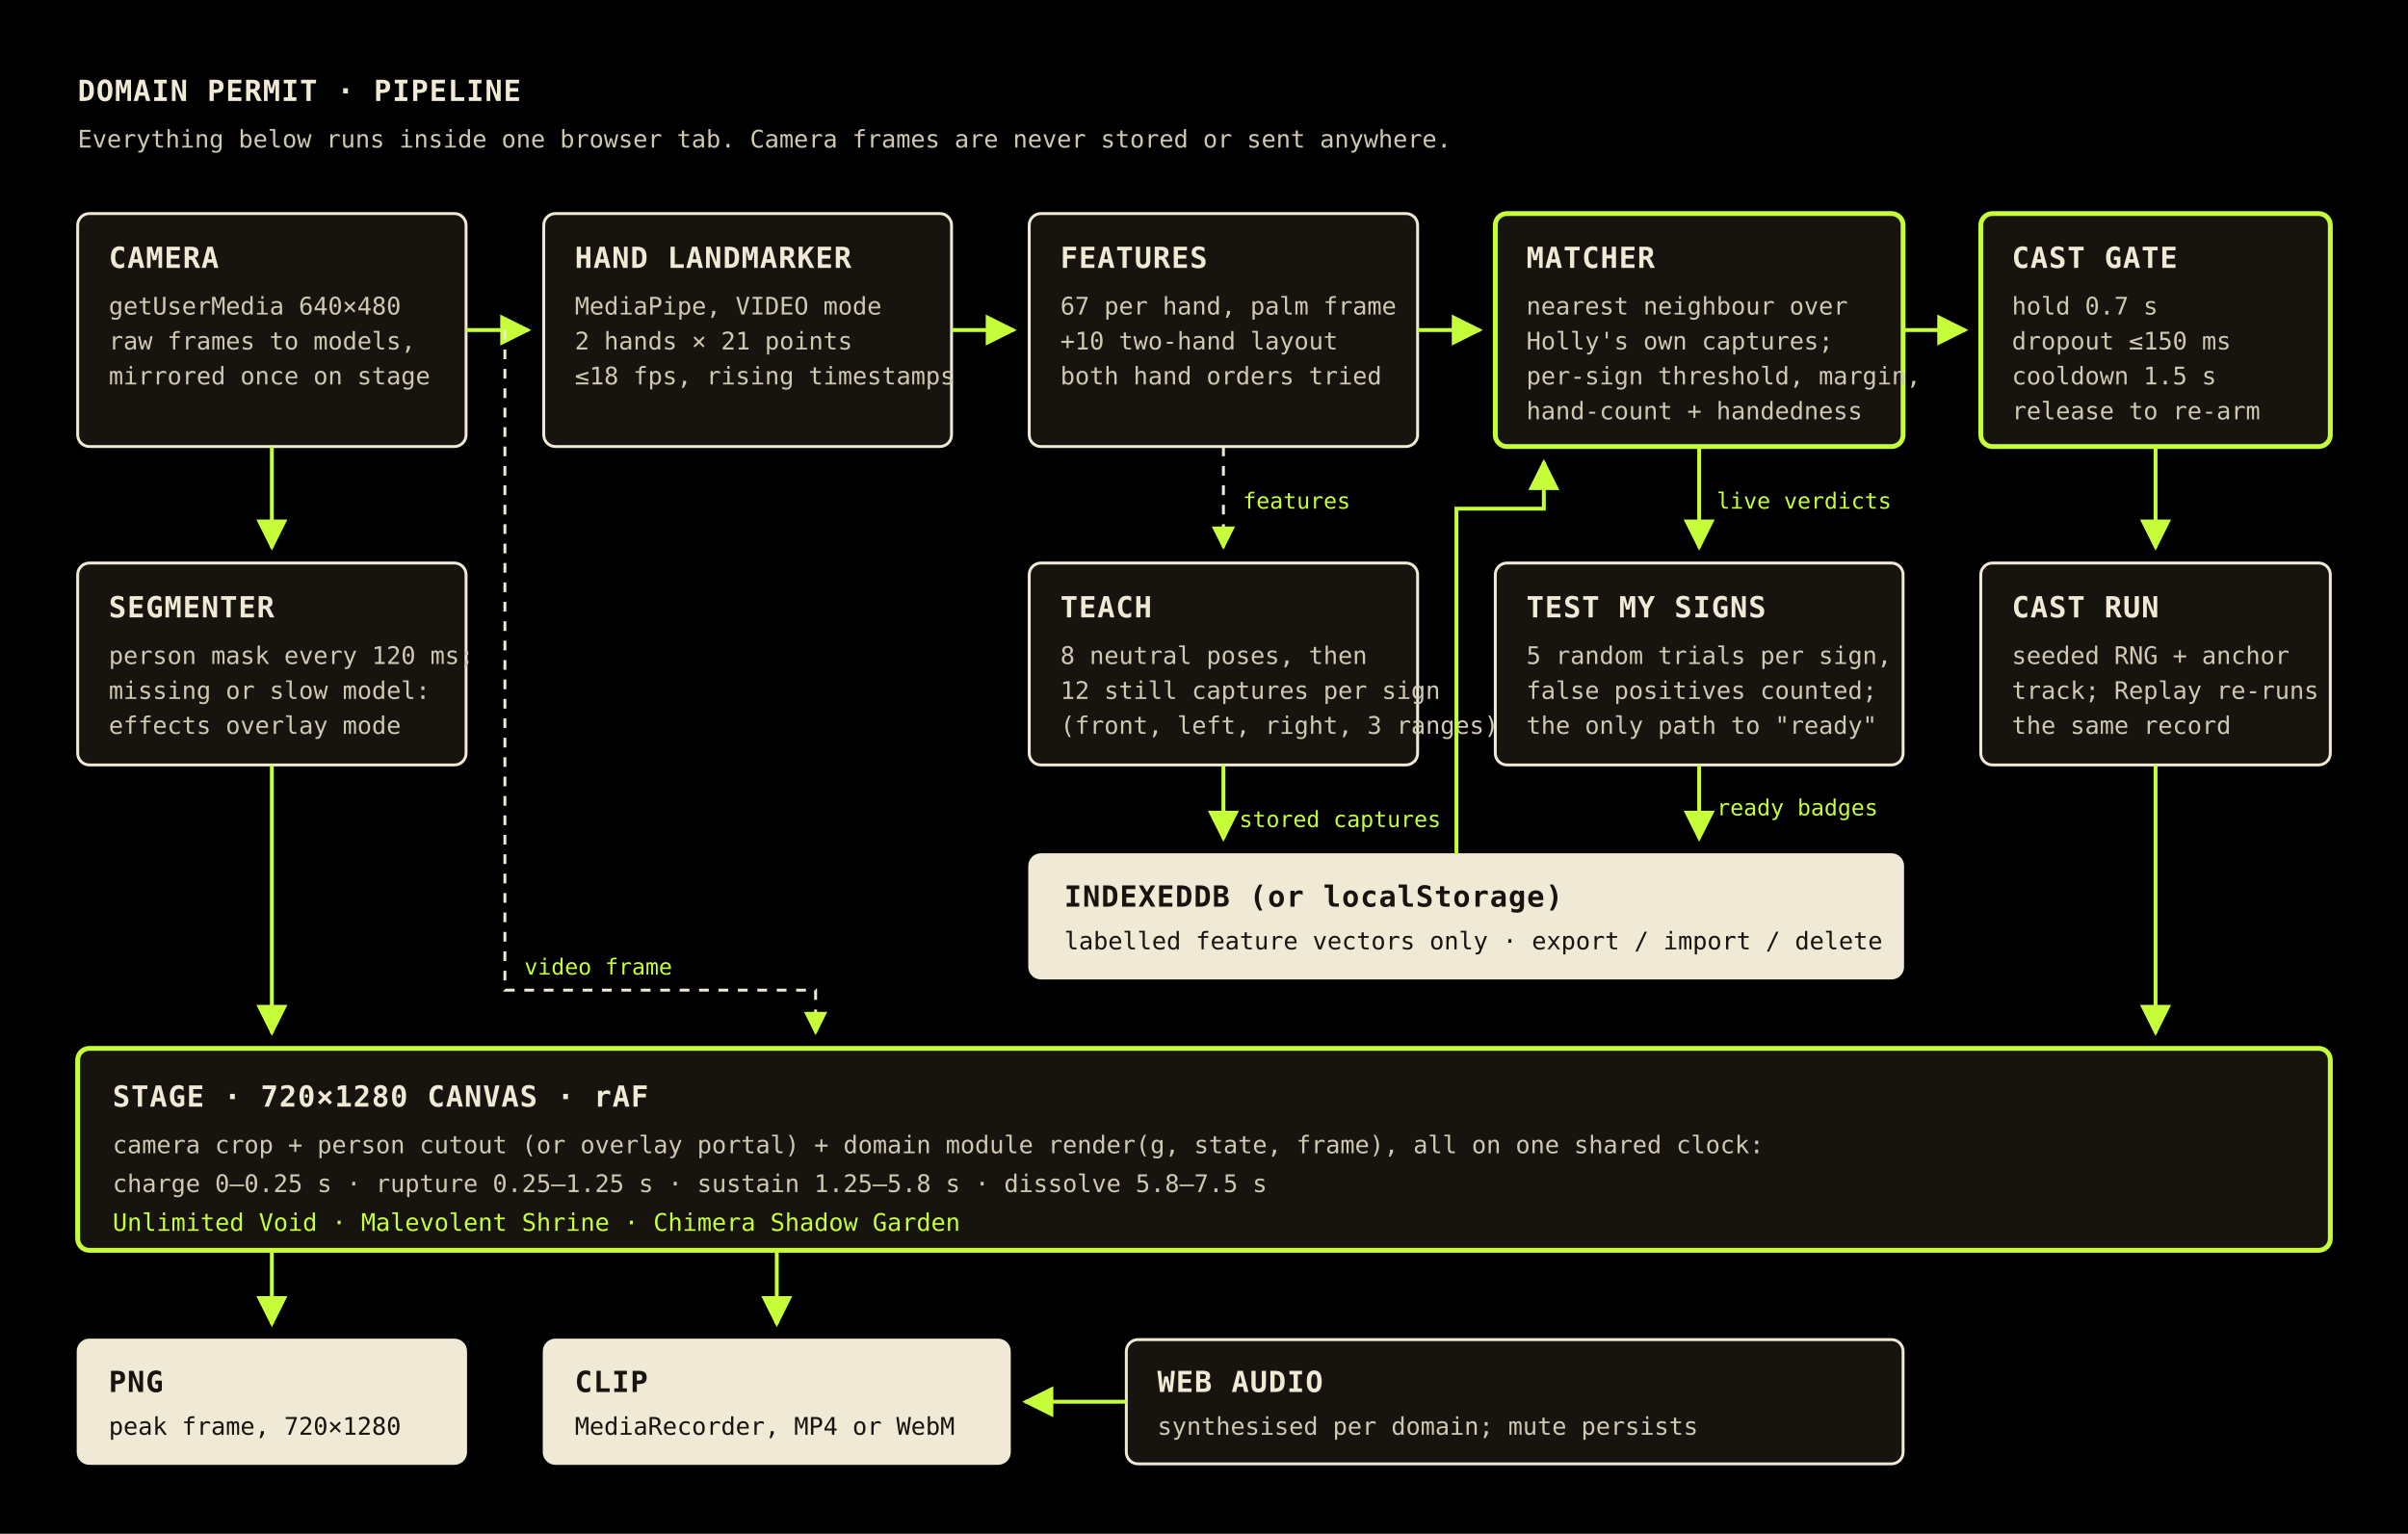
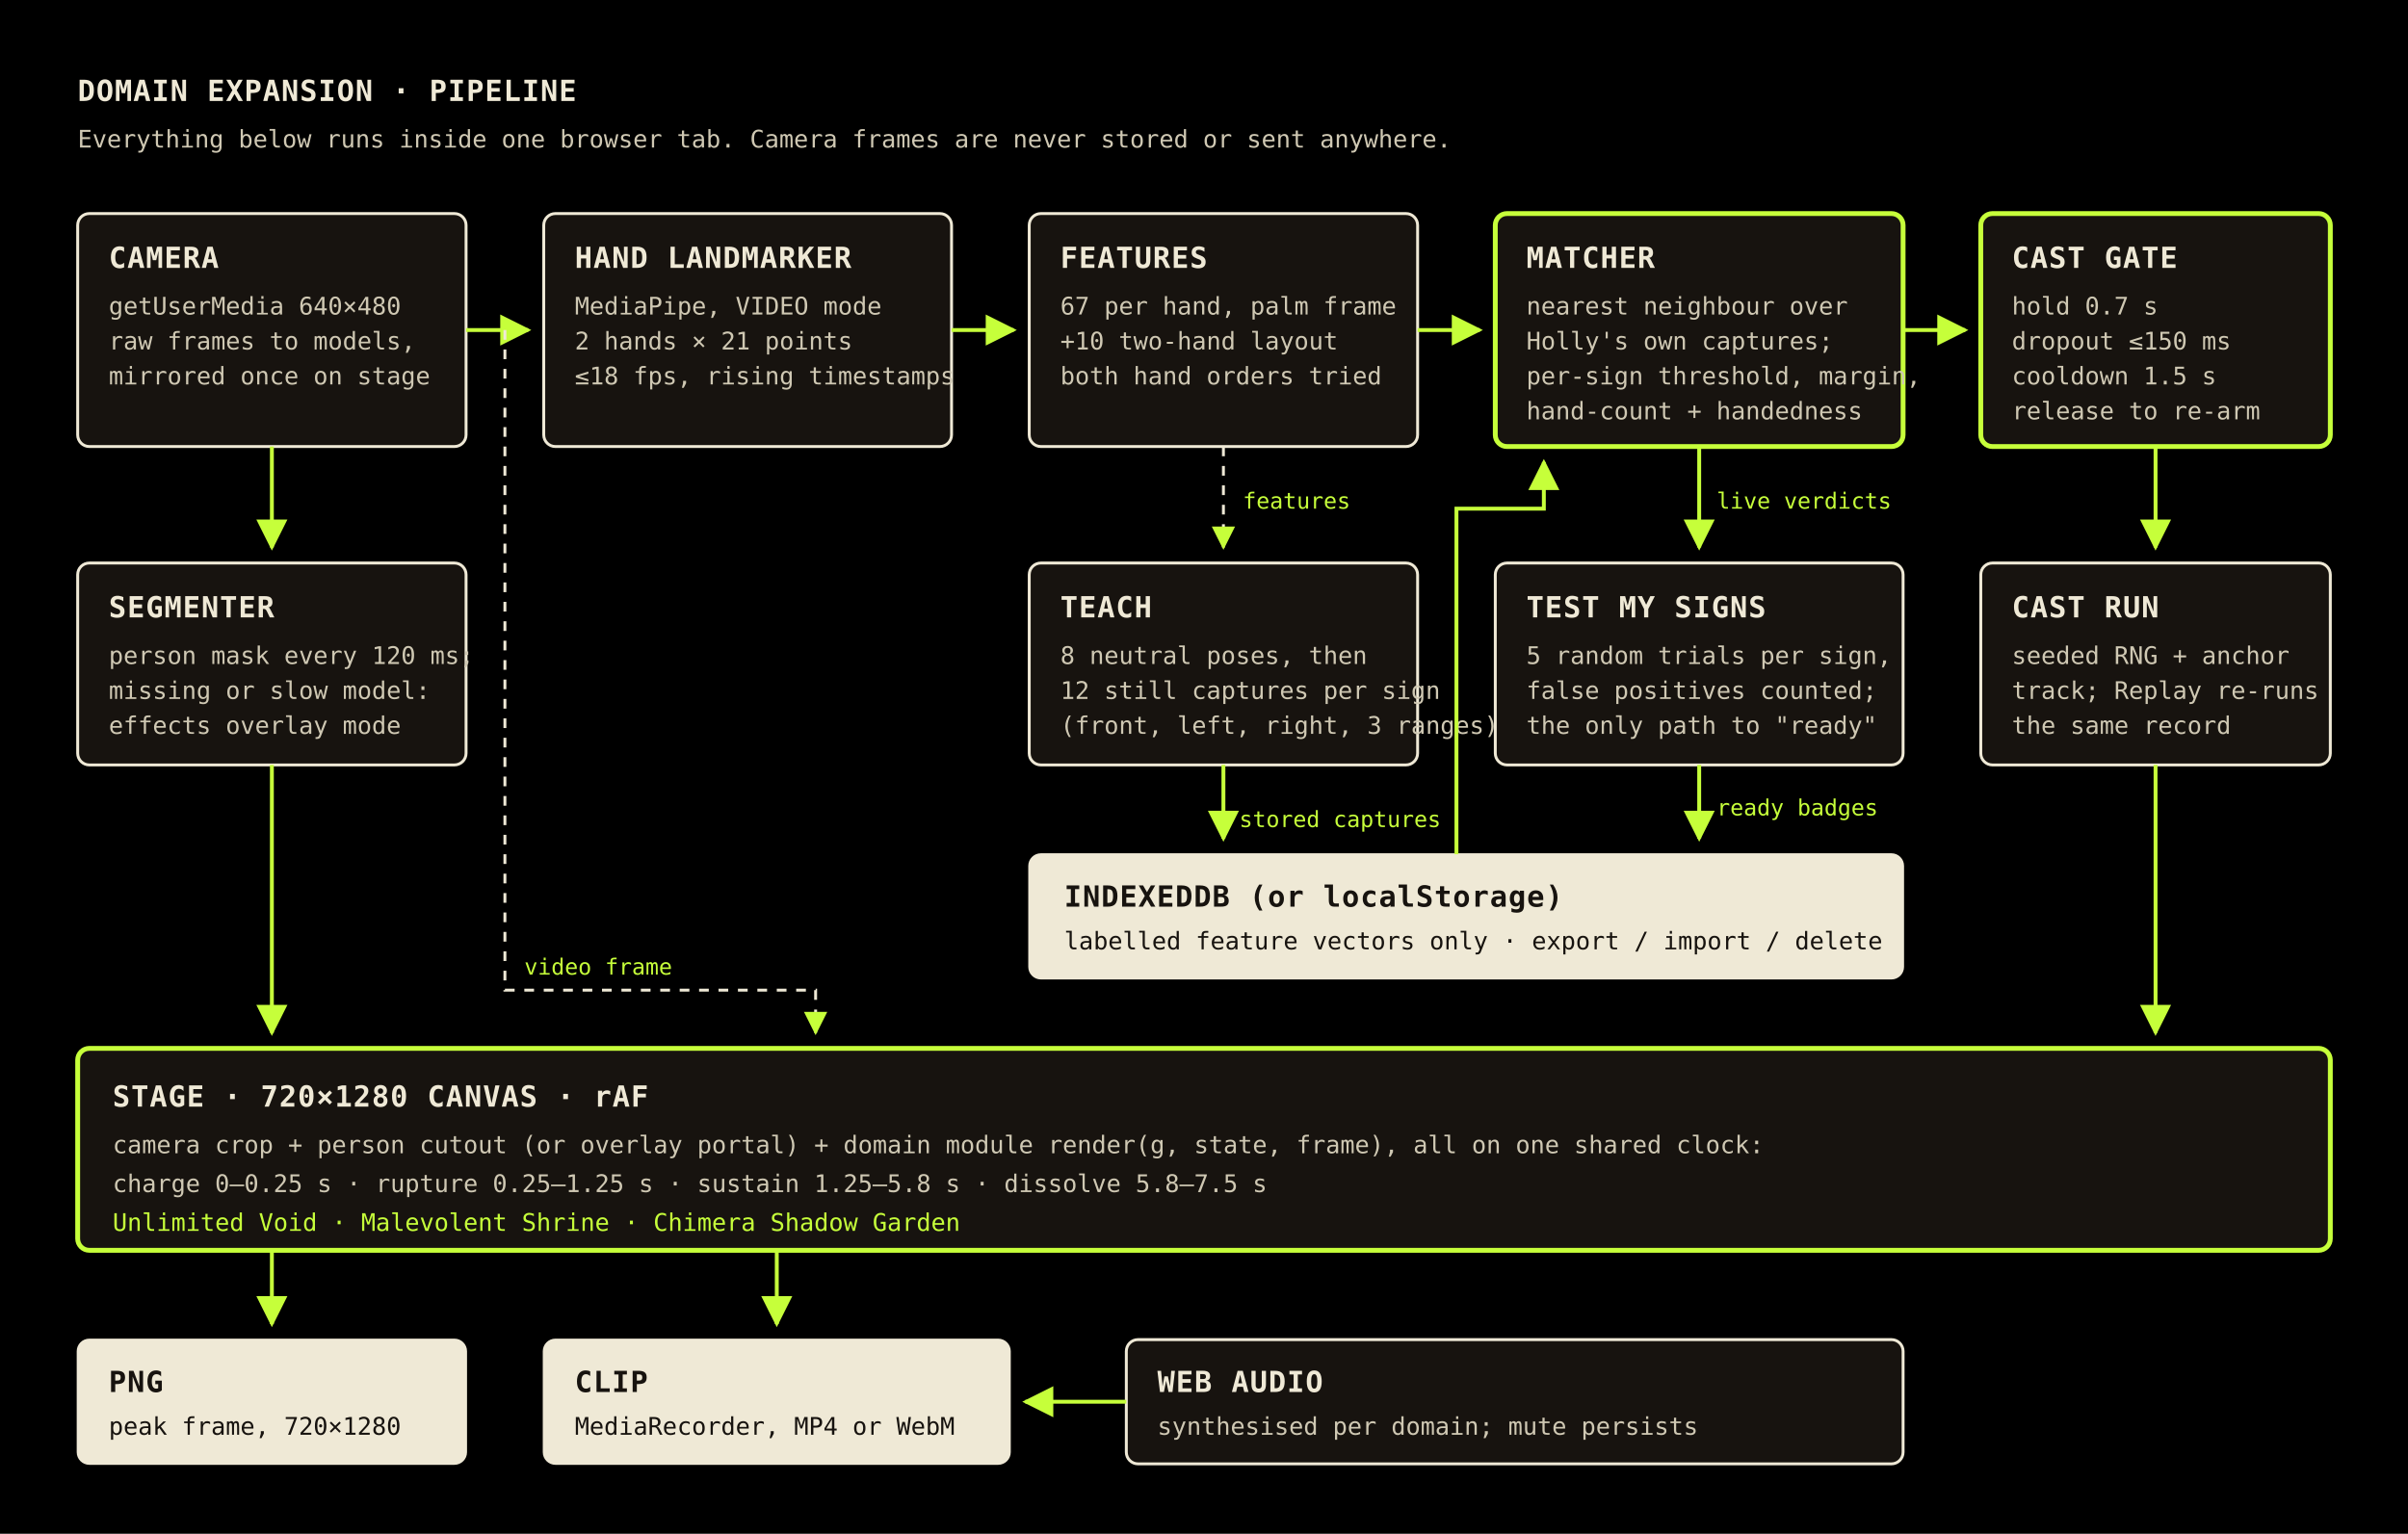
<svg xmlns="http://www.w3.org/2000/svg" viewBox="0 0 1240 790" width="1240" height="790" font-family="IBM Plex Mono, ui-monospace, Menlo, Consolas, monospace">
  <defs>
    <marker id="arrow" viewBox="0 0 10 10" refX="9" refY="5" markerWidth="8" markerHeight="8" orient="auto-start-reverse">
      <path d="M0 0 L10 5 L0 10 z" fill="#c6ff3a" />
    </marker>
    <style>
      .box { fill: #17130f; stroke: #efe9d6; stroke-width: 1.5; }
      .hot { fill: #17130f; stroke: #c6ff3a; stroke-width: 2.5; }
      .store { fill: #efe9d6; stroke: #efe9d6; }
      .h { fill: #efe9d6; font-size: 15px; font-weight: 700; letter-spacing: 0.5px; }
      .t { fill: #cfc8b3; font-size: 12.5px; }
      .ink { fill: #17130f; }
      .lime { fill: #c6ff3a; }
      .edge { stroke: #c6ff3a; stroke-width: 2; fill: none; marker-end: url(#arrow); }
      .dash { stroke: #efe9d6; stroke-width: 1.5; fill: none; stroke-dasharray: 5 5; marker-end: url(#arrow); }
      .lbl { fill: #c6ff3a; font-size: 11.5px; }
    </style>
  </defs>
  <rect width="1240" height="790" fill="#000" />
-   <text x="40" y="52" class="h" font-size="22">DOMAIN PERMIT · PIPELINE</text>
+   <text x="40" y="52" class="h" font-size="22">DOMAIN EXPANSION · PIPELINE</text>
  <text x="40" y="76" class="t">Everything below runs inside one browser tab. Camera frames are never stored or sent anywhere.</text>
  <rect x="40" y="110" width="200" height="120" rx="6" class="box" />
  <text x="56" y="138" class="h">CAMERA</text>
  <text x="56" y="162" class="t">getUserMedia 640×480</text>
  <text x="56" y="180" class="t">raw frames to models,</text>
  <text x="56" y="198" class="t">mirrored once on stage</text>
  <rect x="280" y="110" width="210" height="120" rx="6" class="box" />
  <text x="296" y="138" class="h">HAND LANDMARKER</text>
  <text x="296" y="162" class="t">MediaPipe, VIDEO mode</text>
  <text x="296" y="180" class="t">2 hands × 21 points</text>
  <text x="296" y="198" class="t">≤18 fps, rising timestamps</text>
  <rect x="530" y="110" width="200" height="120" rx="6" class="box" />
  <text x="546" y="138" class="h">FEATURES</text>
  <text x="546" y="162" class="t">67 per hand, palm frame</text>
  <text x="546" y="180" class="t">+10 two-hand layout</text>
  <text x="546" y="198" class="t">both hand orders tried</text>
  <rect x="770" y="110" width="210" height="120" rx="6" class="hot" />
  <text x="786" y="138" class="h">MATCHER</text>
  <text x="786" y="162" class="t">nearest neighbour over</text>
  <text x="786" y="180" class="t">Holly's own captures;</text>
  <text x="786" y="198" class="t">per-sign threshold, margin,</text>
  <text x="786" y="216" class="t">hand-count + handedness</text>
  <rect x="1020" y="110" width="180" height="120" rx="6" class="hot" />
  <text x="1036" y="138" class="h">CAST GATE</text>
  <text x="1036" y="162" class="t">hold 0.7 s</text>
  <text x="1036" y="180" class="t">dropout ≤150 ms</text>
  <text x="1036" y="198" class="t">cooldown 1.5 s</text>
  <text x="1036" y="216" class="t">release to re-arm</text>
  <path d="M240 170 H272" class="edge" />
  <path d="M490 170 H522" class="edge" />
  <path d="M730 170 H762" class="edge" />
  <path d="M980 170 H1012" class="edge" />
  <rect x="530" y="290" width="200" height="104" rx="6" class="box" />
  <text x="546" y="318" class="h">TEACH</text>
  <text x="546" y="342" class="t">8 neutral poses, then</text>
  <text x="546" y="360" class="t">12 still captures per sign</text>
  <text x="546" y="378" class="t">(front, left, right, 3 ranges)</text>
  <rect x="770" y="290" width="210" height="104" rx="6" class="box" />
  <text x="786" y="318" class="h">TEST MY SIGNS</text>
  <text x="786" y="342" class="t">5 random trials per sign,</text>
  <text x="786" y="360" class="t">false positives counted;</text>
  <text x="786" y="378" class="t">the only path to "ready"</text>
  <rect x="530" y="440" width="450" height="64" rx="6" class="store" />
  <text x="548" y="467" class="h ink">INDEXEDDB (or localStorage)</text>
  <text x="548" y="489" class="t ink">labelled feature vectors only · export / import / delete</text>
  <path d="M630 230 V282" class="dash" />
  <path d="M630 394 V432" class="edge" />
  <path d="M750 440 V262 H795 V238" class="edge" />
  <text x="742" y="426" class="lbl" text-anchor="end">stored captures</text>
  <path d="M875 230 V282" class="edge" />
  <text x="884" y="262" class="lbl">live verdicts</text>
  <path d="M875 394 V432" class="edge" />
  <text x="884" y="420" class="lbl">ready badges</text>
  <text x="640" y="262" class="lbl">features</text>
  <rect x="40" y="290" width="200" height="104" rx="6" class="box" />
  <text x="56" y="318" class="h">SEGMENTER</text>
  <text x="56" y="342" class="t">person mask every 120 ms;</text>
  <text x="56" y="360" class="t">missing or slow model:</text>
  <text x="56" y="378" class="t">effects overlay mode</text>
  <path d="M140 230 V282" class="edge" />
  <rect x="1020" y="290" width="180" height="104" rx="6" class="box" />
  <text x="1036" y="318" class="h">CAST RUN</text>
  <text x="1036" y="342" class="t">seeded RNG + anchor</text>
  <text x="1036" y="360" class="t">track; Replay re-runs</text>
  <text x="1036" y="378" class="t">the same record</text>
  <path d="M1110 230 V282" class="edge" />
  <rect x="40" y="540" width="1160" height="104" rx="6" class="hot" />
  <text x="58" y="570" class="h">STAGE · 720×1280 CANVAS · rAF</text>
  <text x="58" y="594" class="t">camera crop + person cutout (or overlay portal) + domain module render(g, state, frame), all on one shared clock:</text>
  <text x="58" y="614" class="t">charge 0–0.25 s · rupture 0.25–1.25 s · sustain 1.25–5.8 s · dissolve 5.8–7.5 s</text>
  <text x="58" y="634" class="t lime">Unlimited Void · Malevolent Shrine · Chimera Shadow Garden</text>
  <path d="M140 394 V532" class="edge" />
  <path d="M1110 394 V532" class="edge" />
  <path d="M260 170 V510 H420 V532" class="dash" />
  <text x="270" y="502" class="lbl">video frame</text>
  <rect x="40" y="690" width="200" height="64" rx="6" class="store" />
  <text x="56" y="717" class="h ink">PNG</text>
  <text x="56" y="739" class="t ink">peak frame, 720×1280</text>
  <rect x="280" y="690" width="240" height="64" rx="6" class="store" />
  <text x="296" y="717" class="h ink">CLIP</text>
  <text x="296" y="739" class="t ink">MediaRecorder, MP4 or WebM</text>
  <rect x="580" y="690" width="400" height="64" rx="6" class="box" />
  <text x="596" y="717" class="h">WEB AUDIO</text>
  <text x="596" y="739" class="t">synthesised per domain; mute persists</text>
  <path d="M140 644 V682" class="edge" />
  <path d="M400 644 V682" class="edge" />
  <path d="M580 722 H528" class="edge" />
</svg>
